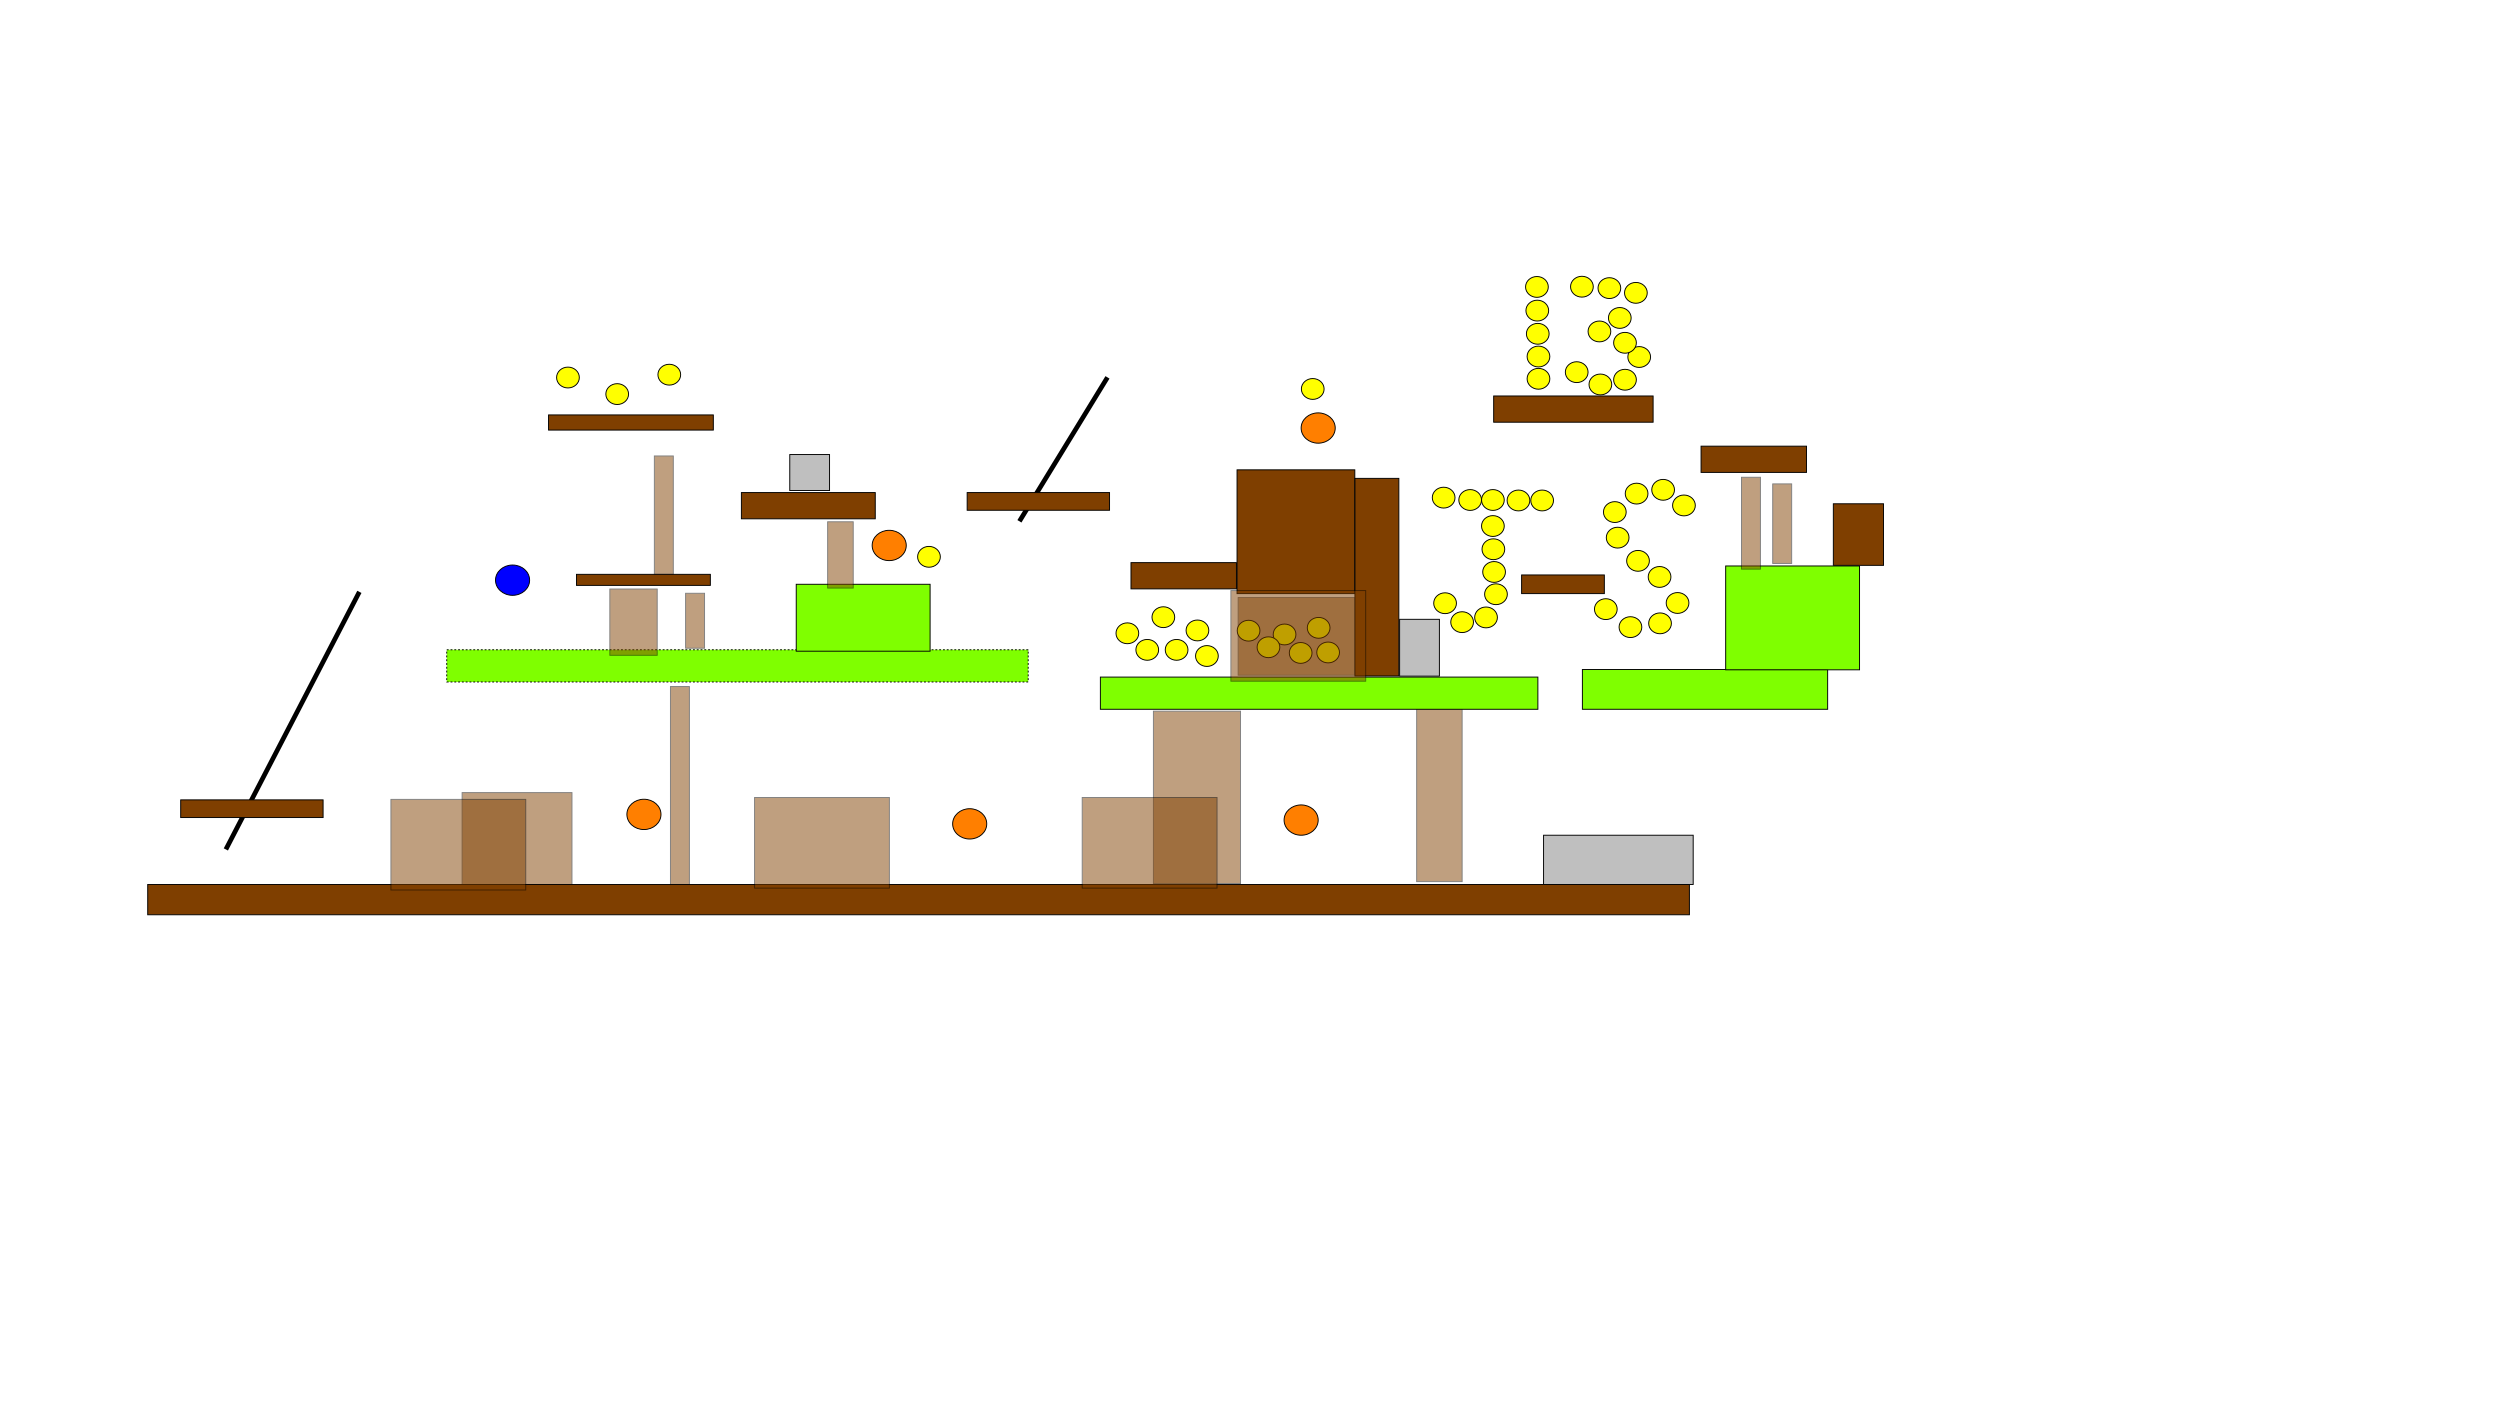
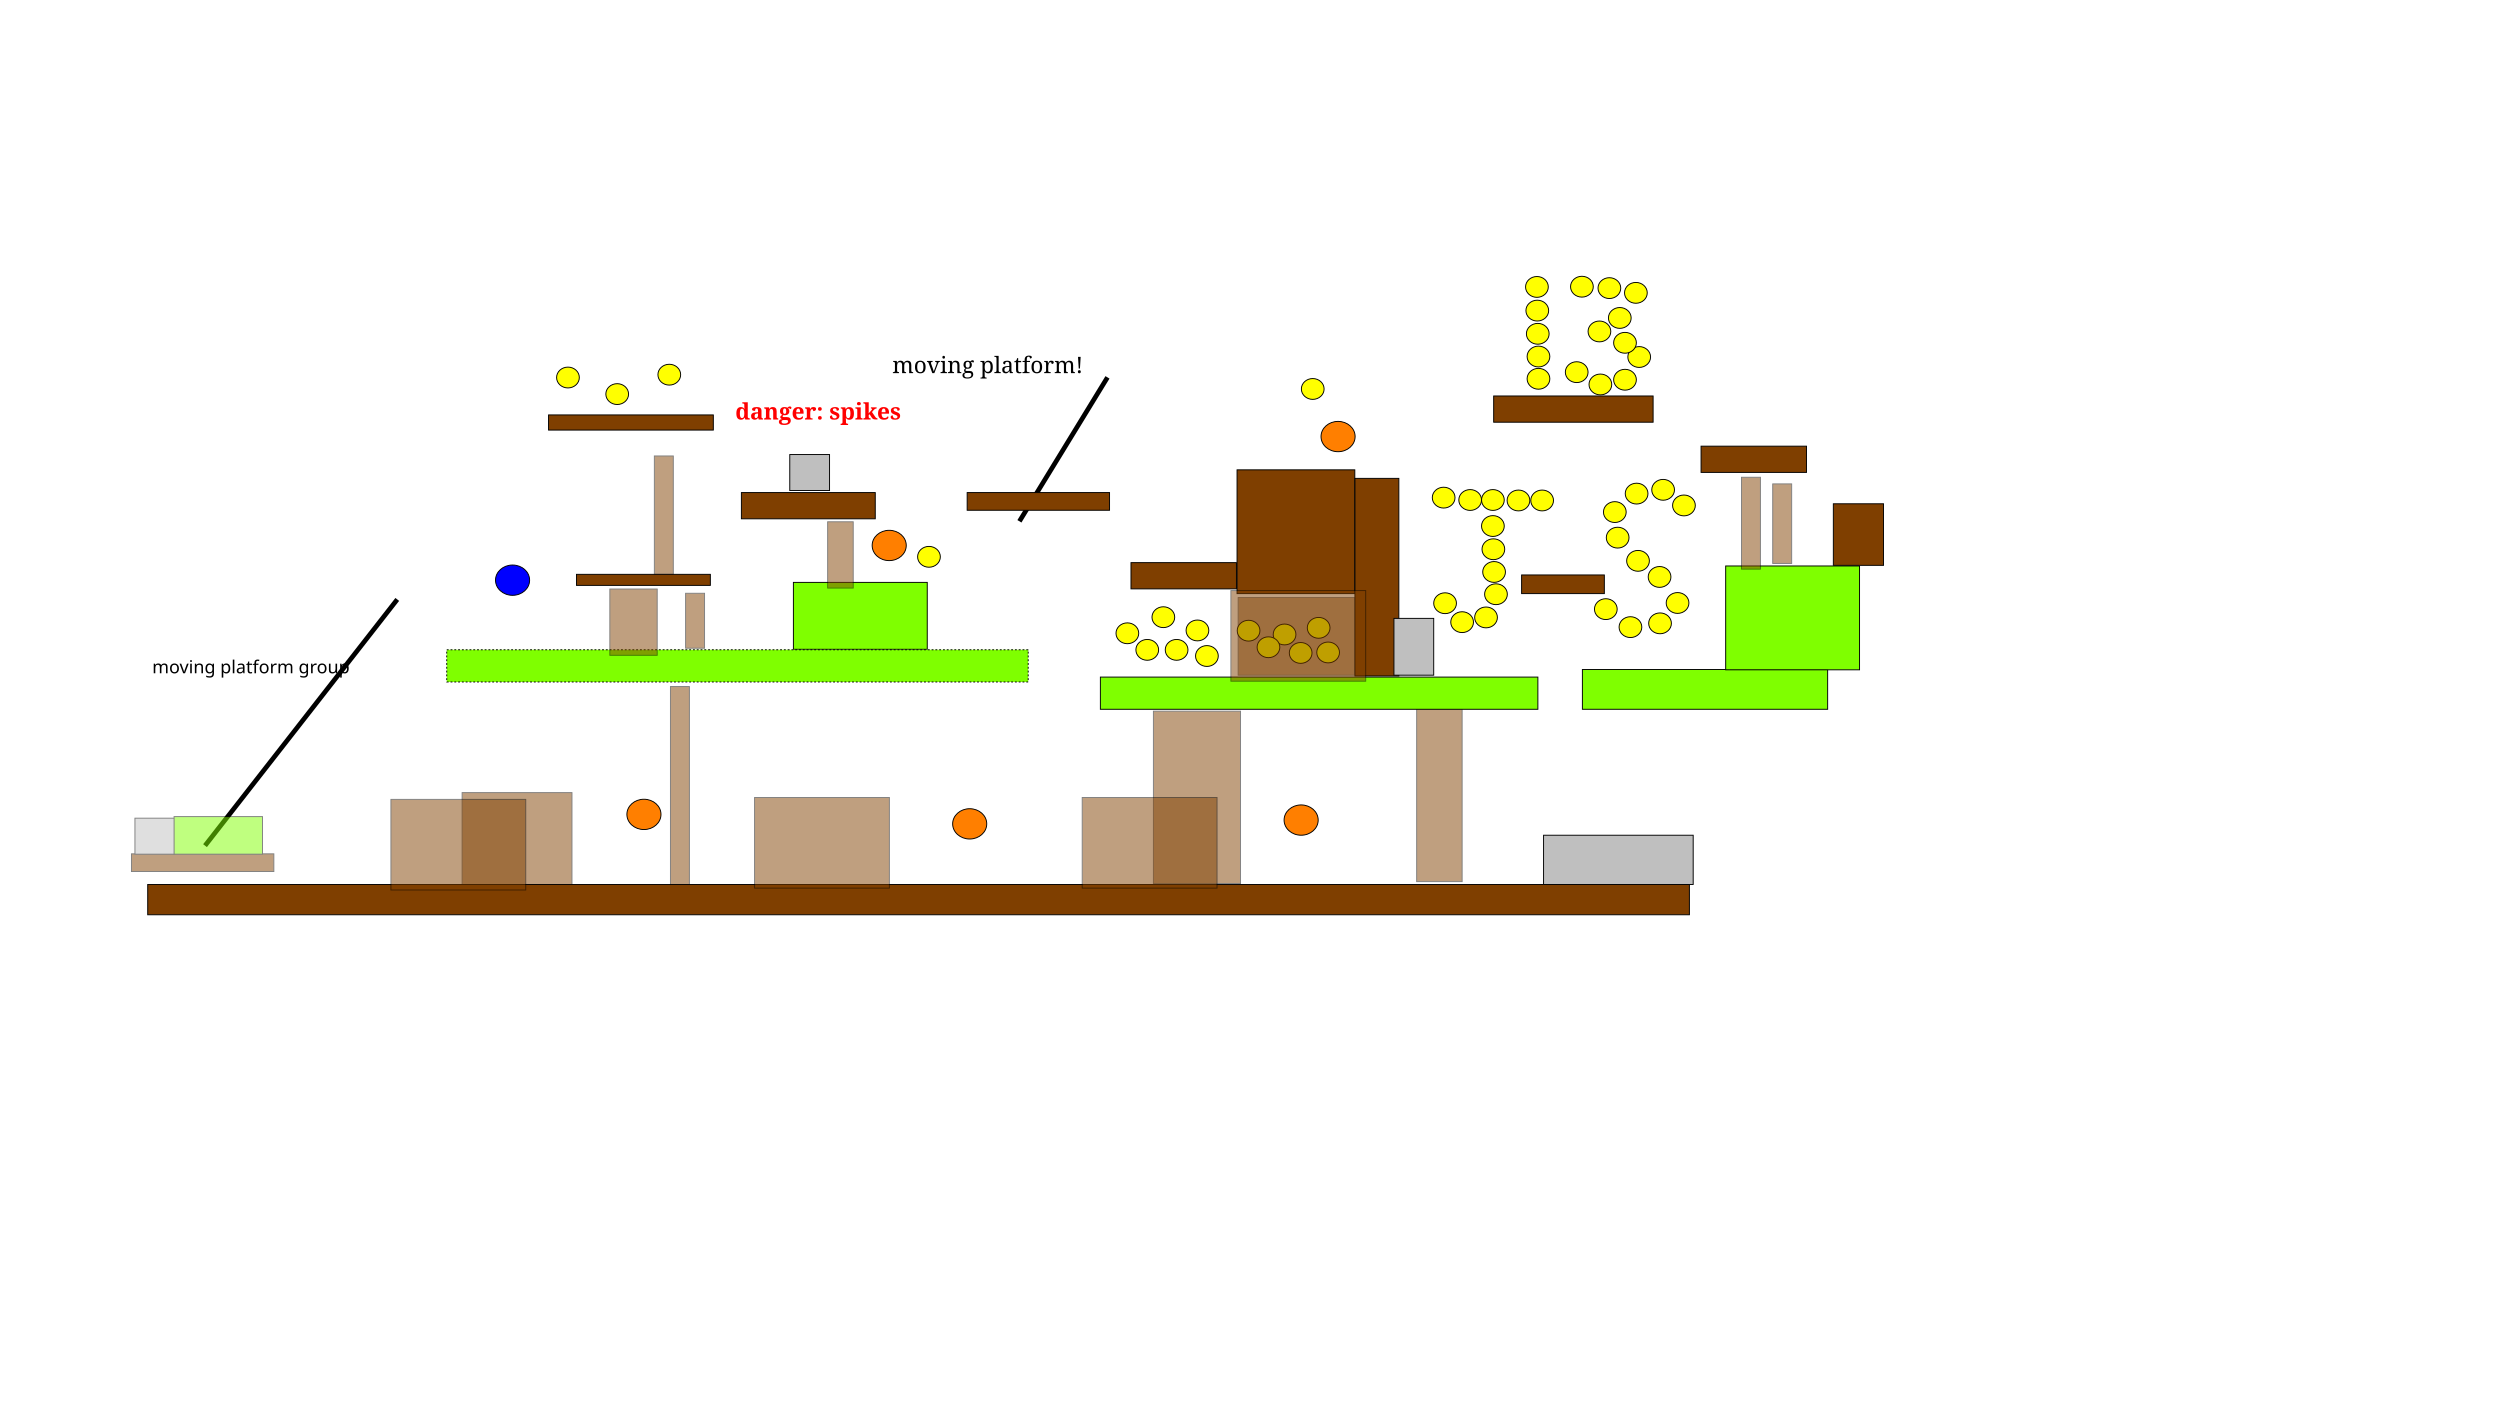
<svg xmlns="http://www.w3.org/2000/svg" width="2640" height="1480">
  <g display="inline">
+     <line id="svg_59 move-svg_96" y2="633" x2="419.5" y1="893" x1="216.5" stroke-linecap="null" stroke-linejoin="null" stroke-dasharray="null" stroke-width="5" fill="none" stroke="#000000" />
    <rect opacity="0.5" fill="#7f3f00" stroke-dasharray="null" stroke-linejoin="null" stroke-linecap="null" x="691" y="481.5" width="20" height="125" id="svg_12" stroke="#000000" />
    <rect stroke="#000000" id="svg_54" opacity="0.5" fill="#7f3f00" stroke-dasharray="null" stroke-linejoin="null" stroke-linecap="null" x="724" y="626.5" width="20" height="58" />
    <rect stroke="#000000" id="svg_55" opacity="0.5" fill="#7f3f00" stroke-dasharray="null" stroke-linejoin="null" stroke-linecap="null" x="1872" y="511" width="20" height="84" />
    <rect opacity="0.5" fill="#7f3f00" stroke-dasharray="null" stroke-linejoin="null" stroke-linecap="null" x="1307.5" y="631" width="123" height="82" id="svg_94" stroke="#000000" />
    <line stroke="#000000" id="svg_59 move-svg_18" y2="398.5" x2="1169.5" y1="550.5" x1="1076.5" stroke-linecap="null" stroke-linejoin="null" stroke-dasharray="null" stroke-width="5" fill="none" />
-     <line stroke="#000000" id="svg_59 move-svg_98" y2="625" x2="379.5" y1="897" x1="238.5" stroke-linecap="null" stroke-linejoin="null" stroke-dasharray="null" stroke-width="5" fill="none" />
+     <text fill="#000000" stroke="#000000" stroke-width="0" stroke-dasharray="null" stroke-linejoin="null" stroke-linecap="null" x="265" y="711" id="svg_78" font-size="19" font-family="Sans-serif" text-anchor="middle" xml:space="preserve">moving platform group</text>
    <rect stroke="#000000" id="svg_101" opacity="0.5" fill="#7f3f00" stroke-dasharray="null" stroke-linejoin="null" stroke-linecap="null" x="488" y="837" width="116" height="98" />
    <rect stroke="#000000" id="svg_102" opacity="0.5" fill="#7f3f00" stroke-dasharray="null" stroke-linejoin="null" stroke-linecap="null" x="708" y="725" width="20" height="210" />
    <rect stroke="#000000" id="svg_103" opacity="0.5" fill="#7f3f00" stroke-dasharray="null" stroke-linejoin="null" stroke-linecap="null" x="1496" y="743" width="48" height="188" />
    <rect stroke="#000000" id="svg_104" opacity="0.5" fill="#7f3f00" stroke-dasharray="null" stroke-linejoin="null" stroke-linecap="null" x="1218" y="751" width="92" height="182" />
+     <text fill="#000000" stroke="#000000" stroke-width="0" stroke-dasharray="null" stroke-linejoin="null" stroke-linecap="null" x="1043" y="394" id="svg_81" font-size="24" font-family="serif" text-anchor="middle" xml:space="preserve">moving platform!</text>
+     <text fill="#ff0000" stroke="#000000" stroke-width="0" stroke-dasharray="null" stroke-linejoin="null" stroke-linecap="null" x="864" y="443" id="svg_95" font-size="24" font-family="serif" text-anchor="middle" xml:space="preserve" font-weight="bold" filter="url(#svg_95_blur)">danger: spikes</text>
  </g>
  <g display="inline">
+     <rect fill="#7fff00" x="837.823" y="615" width="141.355" height="70.663" id="svg_3" stroke="#000000" />
    <rect stroke-dasharray="2,2" fill="#7fff00" stroke="#000000" x="471.767" y="686.163" width="614" height="34" id="svg_1" />
-     <rect fill="#7fff00" x="840.823" y="617" width="141.355" height="70.663" id="svg_3" stroke="#000000" />
    <rect fill="#7f3f00" x="579.267" y="438.163" width="174" height="16" stroke="#000000" id="svg_5" />
    <ellipse fill="#0000ff" stroke="#000000" stroke-dasharray="null" stroke-linejoin="null" stroke-linecap="null" cx="541.267" cy="612.663" id="svg_6" rx="18" ry="16" />
    <rect fill="#7f3f00" x="608.767" y="606.499" width="141.355" height="11.664" id="svg_2" stroke="#000000" />
    <ellipse id="svg_14" fill="#ffff00" stroke="#000000" stroke-dasharray="null" stroke-linejoin="null" stroke-linecap="null" cx="981" cy="588" rx="12" ry="11" />
    <ellipse id="svg_80" fill="#ff7f00" stroke="#000000" stroke-dasharray="null" stroke-linejoin="null" stroke-linecap="null" cx="939" cy="576" rx="18" ry="16" />
    <rect fill="#7f3f00" x="782.913" y="520.163" width="141.355" height="27.701" id="svg_4" stroke="#000000" />
    <rect stroke="#000000" id="svg_15" fill="#7fff00" x="1162" y="715" width="462" height="34" />
    <ellipse id="svg_19" fill="#ffff00" stroke="#000000" stroke-dasharray="null" stroke-linejoin="null" stroke-linecap="null" cx="1190.5" cy="668.75" rx="12" ry="11" />
    <ellipse id="svg_20" fill="#ffff00" stroke="#000000" stroke-dasharray="null" stroke-linejoin="null" stroke-linecap="null" cx="1242.5" cy="686.25" rx="12" ry="11" />
    <ellipse id="svg_21" fill="#ffff00" stroke="#000000" stroke-dasharray="null" stroke-linejoin="null" stroke-linecap="null" cx="1228.5" cy="651.75" rx="12" ry="11" />
    <ellipse id="svg_22" fill="#ffff00" stroke="#000000" stroke-dasharray="null" stroke-linejoin="null" stroke-linecap="null" cx="1274.5" cy="692.75" rx="12" ry="11" />
    <ellipse id="svg_23" fill="#ffff00" stroke="#000000" stroke-dasharray="null" stroke-linejoin="null" stroke-linecap="null" cx="1211.5" cy="686.25" rx="12" ry="11" />
    <ellipse id="svg_24" fill="#ffff00" stroke="#000000" stroke-dasharray="null" stroke-linejoin="null" stroke-linecap="null" cx="1264.5" cy="665.75" rx="12" ry="11" />
    <ellipse id="svg_25" fill="#ffff00" stroke="#000000" stroke-dasharray="null" stroke-linejoin="null" stroke-linecap="null" cx="1524.5" cy="525.5" rx="12" ry="11" />
    <ellipse id="svg_26" fill="#ffff00" stroke="#000000" stroke-dasharray="null" stroke-linejoin="null" stroke-linecap="null" cx="1576.5" cy="528" rx="12" ry="11" />
    <ellipse id="svg_27" fill="#ffff00" stroke="#000000" stroke-dasharray="null" stroke-linejoin="null" stroke-linecap="null" cx="1628.5" cy="528.5" rx="12" ry="11" />
    <ellipse id="svg_28" fill="#ffff00" stroke="#000000" stroke-dasharray="null" stroke-linejoin="null" stroke-linecap="null" cx="1576.5" cy="555.5" rx="12" ry="11" />
    <ellipse id="svg_29" fill="#ffff00" stroke="#000000" stroke-dasharray="null" stroke-linejoin="null" stroke-linecap="null" cx="1552.5" cy="528" rx="12" ry="11" />
    <ellipse id="svg_30" fill="#ffff00" stroke="#000000" stroke-dasharray="null" stroke-linejoin="null" stroke-linecap="null" cx="1603.5" cy="528.5" rx="12" ry="11" />
    <ellipse id="svg_31" fill="#ffff00" stroke="#000000" stroke-dasharray="null" stroke-linejoin="null" stroke-linecap="null" cx="1577" cy="580" rx="12" ry="11" />
    <ellipse id="svg_32" fill="#ffff00" stroke="#000000" stroke-dasharray="null" stroke-linejoin="null" stroke-linecap="null" cx="1577.75" cy="604" rx="12" ry="11" />
    <ellipse id="svg_33" fill="#ffff00" stroke="#000000" stroke-dasharray="null" stroke-linejoin="null" stroke-linecap="null" cx="1579.75" cy="627.5" rx="12" ry="11" />
    <ellipse id="svg_34" fill="#ffff00" stroke="#000000" stroke-dasharray="null" stroke-linejoin="null" stroke-linecap="null" cx="1569.25" cy="652" rx="12" ry="11" />
    <ellipse id="svg_35" fill="#ffff00" stroke="#000000" stroke-dasharray="null" stroke-linejoin="null" stroke-linecap="null" cx="1544" cy="657" rx="12" ry="11" />
    <ellipse id="svg_36" fill="#ffff00" stroke="#000000" stroke-dasharray="null" stroke-linejoin="null" stroke-linecap="null" cx="1526" cy="637" rx="12" ry="11" />
    <rect stroke="#000000" id="svg_37" height="42" width="259" y="707" x="1671" stroke-linecap="null" stroke-linejoin="null" stroke-dasharray="null" stroke-width="null" fill="#7fff00" />
    <ellipse id="svg_38" fill="#ffff00" stroke="#000000" stroke-dasharray="null" stroke-linejoin="null" stroke-linecap="null" cx="1705.25" cy="540.75" rx="12" ry="11" />
    <ellipse id="svg_39" fill="#ffff00" stroke="#000000" stroke-dasharray="null" stroke-linejoin="null" stroke-linecap="null" cx="1756.25" cy="517.25" rx="12" ry="11" />
    <ellipse id="svg_40" fill="#ffff00" stroke="#000000" stroke-dasharray="null" stroke-linejoin="null" stroke-linecap="null" cx="1386.25" cy="410.75" rx="12" ry="11" />
    <ellipse id="svg_41" fill="#ffff00" stroke="#000000" stroke-dasharray="null" stroke-linejoin="null" stroke-linecap="null" cx="1708.25" cy="567.75" rx="12" ry="11" />
    <ellipse id="svg_42" fill="#ffff00" stroke="#000000" stroke-dasharray="null" stroke-linejoin="null" stroke-linecap="null" cx="1728.25" cy="521.25" rx="12" ry="11" />
    <ellipse id="svg_43" fill="#ffff00" stroke="#000000" stroke-dasharray="null" stroke-linejoin="null" stroke-linecap="null" cx="1778.25" cy="533.75" rx="12" ry="11" />
    <ellipse id="svg_44" fill="#ffff00" stroke="#000000" stroke-dasharray="null" stroke-linejoin="null" stroke-linecap="null" cx="1729.75" cy="592.25" rx="12" ry="11" />
    <ellipse id="svg_45" fill="#ffff00" stroke="#000000" stroke-dasharray="null" stroke-linejoin="null" stroke-linecap="null" cx="1752.5" cy="609.25" rx="12" ry="11" />
    <ellipse id="svg_46" fill="#ffff00" stroke="#000000" stroke-dasharray="null" stroke-linejoin="null" stroke-linecap="null" cx="1771.5" cy="636.75" rx="12" ry="11" />
    <ellipse id="svg_47" fill="#ffff00" stroke="#000000" stroke-dasharray="null" stroke-linejoin="null" stroke-linecap="null" cx="1753" cy="658.25" rx="12" ry="11" />
    <ellipse id="svg_48" fill="#ffff00" stroke="#000000" stroke-dasharray="null" stroke-linejoin="null" stroke-linecap="null" cx="1721.75" cy="662.25" rx="12" ry="11" />
    <ellipse id="svg_49" fill="#ffff00" stroke="#000000" stroke-dasharray="null" stroke-linejoin="null" stroke-linecap="null" cx="1695.75" cy="643.25" rx="12" ry="11" />
    <rect stroke="#000000" id="svg_51" fill="#7fff00" x="1822.323" y="597.668" width="141.355" height="109.663" />
    <rect id="svg_57" stroke="#000000" fill="#7f3f00" x="1796.323" y="471.15" width="111.355" height="27.701" />
    <rect stroke="#000000" id="svg_58" fill="#7f3f00" x="1577.323" y="418.15" width="168.355" height="27.701" />
    <rect stroke="#000000" id="svg_61" height="65" width="53" y="532" x="1936" stroke-linecap="null" stroke-linejoin="null" stroke-dasharray="null" stroke-width="null" fill="#7f3f00" />
    <ellipse id="svg_62" fill="#ffff00" stroke="#000000" stroke-dasharray="null" stroke-linejoin="null" stroke-linecap="null" cx="1623.375" cy="328" rx="12" ry="11" />
    <ellipse id="svg_63" fill="#ffff00" stroke="#000000" stroke-dasharray="null" stroke-linejoin="null" stroke-linecap="null" cx="1623.875" cy="352.5" rx="12" ry="11" />
    <ellipse id="svg_64" fill="#ffff00" stroke="#000000" stroke-dasharray="null" stroke-linejoin="null" stroke-linecap="null" cx="1624.625" cy="376.5" rx="12" ry="11" />
    <ellipse id="svg_65" fill="#ffff00" stroke="#000000" stroke-dasharray="null" stroke-linejoin="null" stroke-linecap="null" cx="1624.625" cy="400" rx="12" ry="11" />
    <ellipse id="svg_66" fill="#ffff00" stroke="#000000" stroke-dasharray="null" stroke-linejoin="null" stroke-linecap="null" cx="1670.5" cy="302.75" rx="12" ry="11" />
    <ellipse id="svg_67" fill="#ffff00" stroke="#000000" stroke-dasharray="null" stroke-linejoin="null" stroke-linecap="null" cx="1727.5" cy="309.25" rx="12" ry="11" />
    <ellipse id="svg_68" fill="#ffff00" stroke="#000000" stroke-dasharray="null" stroke-linejoin="null" stroke-linecap="null" cx="1699.5" cy="304.25" rx="12" ry="11" />
    <ellipse id="svg_70" fill="#ffff00" stroke="#000000" stroke-dasharray="null" stroke-linejoin="null" stroke-linecap="null" cx="1689" cy="350" rx="12" ry="11" />
    <ellipse id="svg_69" fill="#ffff00" stroke="#000000" stroke-dasharray="null" stroke-linejoin="null" stroke-linecap="null" cx="1710.5" cy="335.75" rx="12" ry="11" />
    <ellipse id="svg_73" fill="#ffff00" stroke="#000000" stroke-dasharray="null" stroke-linejoin="null" stroke-linecap="null" cx="1716" cy="401" rx="12" ry="11" />
    <ellipse id="svg_72" fill="#ffff00" stroke="#000000" stroke-dasharray="null" stroke-linejoin="null" stroke-linecap="null" cx="1731" cy="377" rx="12" ry="11" />
    <ellipse id="svg_71" fill="#ffff00" stroke="#000000" stroke-dasharray="null" stroke-linejoin="null" stroke-linecap="null" cx="1716" cy="362" rx="12" ry="11" />
    <ellipse id="svg_74" fill="#ffff00" stroke="#000000" stroke-dasharray="null" stroke-linejoin="null" stroke-linecap="null" cx="1690" cy="406" rx="12" ry="11" />
    <ellipse id="svg_75" fill="#ffff00" stroke="#000000" stroke-dasharray="null" stroke-linejoin="null" stroke-linecap="null" cx="1665" cy="393" rx="12" ry="11" />
    <ellipse id="svg_76" fill="#ffff00" stroke="#000000" stroke-dasharray="null" stroke-linejoin="null" stroke-linecap="null" cx="1623" cy="303" rx="12" ry="11" />
    <ellipse fill="#ffff00" stroke="#000000" stroke-dasharray="null" stroke-linejoin="null" stroke-linecap="null" cx="1318.5" cy="666" rx="12" ry="11" id="svg_88" />
    <ellipse fill="#ffff00" stroke="#000000" stroke-dasharray="null" stroke-linejoin="null" stroke-linecap="null" cx="1373.5" cy="689.5" rx="12" ry="11" id="svg_89" />
    <ellipse fill="#ffff00" stroke="#000000" stroke-dasharray="null" stroke-linejoin="null" stroke-linecap="null" cx="1356.5" cy="670" rx="12" ry="11" id="svg_90" />
    <ellipse fill="#ffff00" stroke="#000000" stroke-dasharray="null" stroke-linejoin="null" stroke-linecap="null" cx="1402.5" cy="689" rx="12" ry="11" id="svg_91" />
    <ellipse fill="#ffff00" stroke="#000000" stroke-dasharray="null" stroke-linejoin="null" stroke-linecap="null" cx="1339.5" cy="683.5" rx="12" ry="11" id="svg_92" />
    <ellipse fill="#ffff00" stroke="#000000" stroke-dasharray="null" stroke-linejoin="null" stroke-linecap="null" cx="1392.5" cy="663" rx="12" ry="11" id="svg_93" />
-     <ellipse id="svg_50" fill="#ff7f00" stroke="#000000" stroke-dasharray="null" stroke-linejoin="null" stroke-linecap="null" cx="1392" cy="452" rx="18" ry="16" />
    <rect fill="#7f3f00" x="1606.823" y="607.15" width="87.355" height="19.701" id="svg_11" stroke="#000000" />
    <ellipse fill="#ffff00" stroke="#000000" stroke-dasharray="null" stroke-linejoin="null" stroke-linecap="null" cx="599.767" cy="398.663" id="svg_7" rx="12" ry="11" />
    <ellipse fill="#ffff00" stroke="#000000" stroke-dasharray="null" stroke-linejoin="null" stroke-linecap="null" cx="651.767" cy="416.163" rx="12" ry="11" id="svg_8" />
    <ellipse fill="#ffff00" stroke="#000000" stroke-dasharray="null" stroke-linejoin="null" stroke-linecap="null" cx="706.767" cy="395.663" rx="12" ry="11" id="svg_9" />
    <rect stroke="#000000" id="svg_17" fill="#7f3f00" x="1194.323" y="594.15" width="111.355" height="27.701" />
    <g id="svg_79">
      <rect id="svg_16" fill="#7f3f00" x="1306.323" y="496.15" width="124.355" height="130.701" stroke="#000000" />
      <rect fill="#7f3f00" x="1430.823" y="505.15" width="46.355" height="208.701" id="svg_87" stroke="#000000" />
    </g>
    <rect stroke="#000000" id="svg_18" fill="#7f3f00" x="1021.323" y="520.168" width="150.355" height="18.664" />
    <rect stroke="#000000" id="svg_82" height="32" width="1628" y="934" x="156" stroke-linecap="null" stroke-linejoin="null" stroke-dasharray="null" stroke-width="null" fill="#7f3f00" />
    <ellipse id="svg_95 speed-40" fill="#ff7f00" stroke="#000000" stroke-dasharray="null" stroke-linejoin="null" stroke-linecap="null" cx="1374" cy="866" rx="18" ry="16" />
    <ellipse id="svg_96 speed-25" fill="#ff7f00" stroke="#000000" stroke-dasharray="null" stroke-linejoin="null" stroke-linecap="null" cx="1024" cy="870" rx="18" ry="16" />
    <ellipse id="svg_97 speed-5" fill="#ff7f00" stroke="#000000" stroke-dasharray="null" stroke-linejoin="null" stroke-linecap="null" cx="680" cy="860" rx="18" ry="16" />
-     <rect id="svg_98" stroke="#000000" fill="#7f3f00" x="190.823" y="844.668" width="150.355" height="18.664" />
    <rect id="svg_106" height="38" width="42" y="480" x="834" stroke-linecap="null" stroke-linejoin="null" stroke-dasharray="null" stroke="#000000" fill="#bfbfbf" />
    <rect id="svg_107" height="52" width="158" y="882" x="1630" stroke-linecap="null" stroke-linejoin="null" stroke-dasharray="null" stroke="#000000" fill="#bfbfbf" />
-     <rect stroke="#000000" id="svg_108" height="60" width="42" y="654" x="1478" stroke-linecap="null" stroke-linejoin="null" stroke-dasharray="null" fill="#bfbfbf" />
+     <g id="svg_96">
+       <g id="svg_97" opacity="0.5">
+         <rect id="svg_98 speed-25" stroke="#000000" fill="#7f3f00" x="138.823" y="901.668" width="150.355" height="18.664" />
+         <rect height="38" width="42" y="864" x="142.5" stroke-linecap="null" stroke-linejoin="null" stroke-dasharray="null" stroke="#000000" fill="#bfbfbf" id="svg_59" />
+         <rect fill="#7fff00" x="183.823" y="862.337" width="93.355" height="39.663" id="svg_53" stroke="#000000" />
+       </g>
+     </g>
+     <ellipse id="svg_50" fill="#ff7f00" stroke="#000000" stroke-dasharray="null" stroke-linejoin="null" stroke-linecap="null" cx="1413" cy="461" rx="18" ry="16" />
+     <rect stroke="#000000" id="svg_108" height="60" width="42" y="653" x="1472" stroke-linecap="null" stroke-linejoin="null" stroke-dasharray="null" fill="#bfbfbf" />
  </g>
  <g display="inline">
    <rect stroke="#000000" opacity="0.5" fill="#7f3f00" stroke-dasharray="null" stroke-linejoin="null" stroke-linecap="null" x="644" y="622" width="50" height="70" id="svg_10" />
    <rect stroke="#000000" id="svg_52" opacity="0.5" fill="#7f3f00" stroke-dasharray="null" stroke-linejoin="null" stroke-linecap="null" x="874" y="551" width="27" height="70" />
    <rect stroke="#000000" id="svg_56" opacity="0.5" fill="#7f3f00" stroke-dasharray="null" stroke-linejoin="null" stroke-linecap="null" x="1839" y="504" width="20" height="97" />
    <rect fill="#7f3f00" x="1299.823" y="623.649" width="142.355" height="95.701" id="svg_86" opacity="0.5" stroke="#000000" />
    <rect id="svg_83" fill="#7f3f00" x="412.823" y="844.149" width="142.355" height="95.701" opacity="0.5" stroke="#000000" />
    <rect id="svg_84" fill="#7f3f00" x="796.823" y="842.149" width="142.355" height="95.701" opacity="0.5" stroke="#000000" />
    <rect id="svg_85" fill="#7f3f00" x="1142.823" y="842.149" width="142.355" height="95.701" opacity="0.5" stroke="#000000" />
  </g>
</svg>
